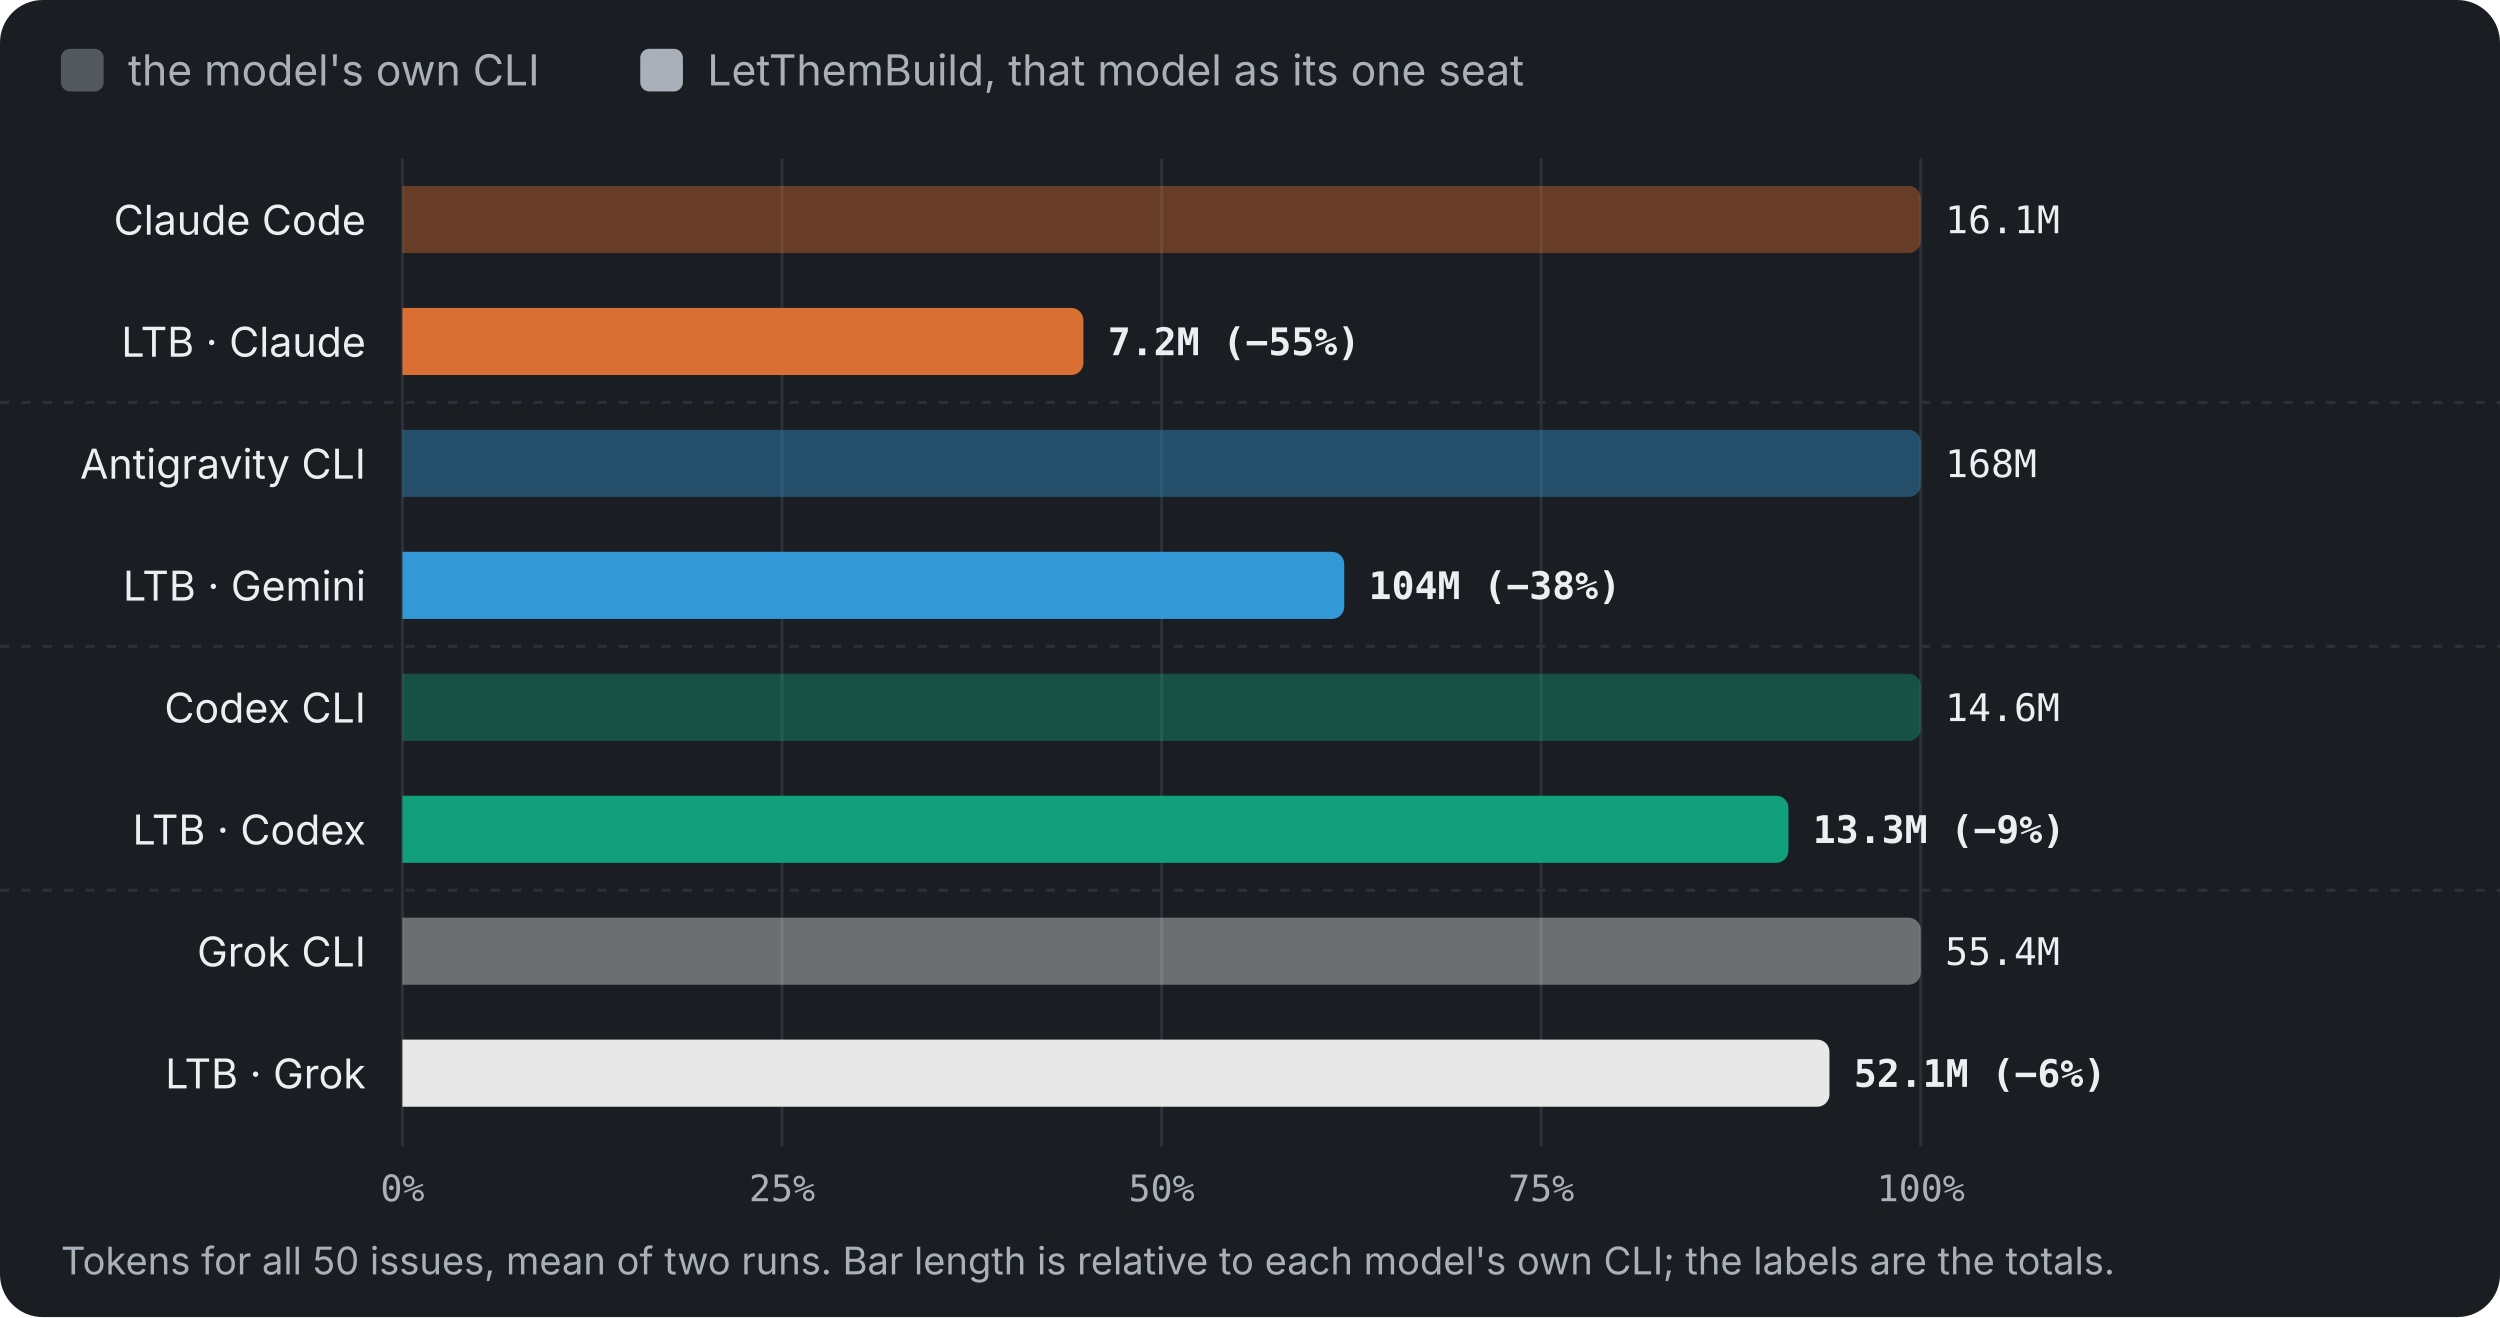
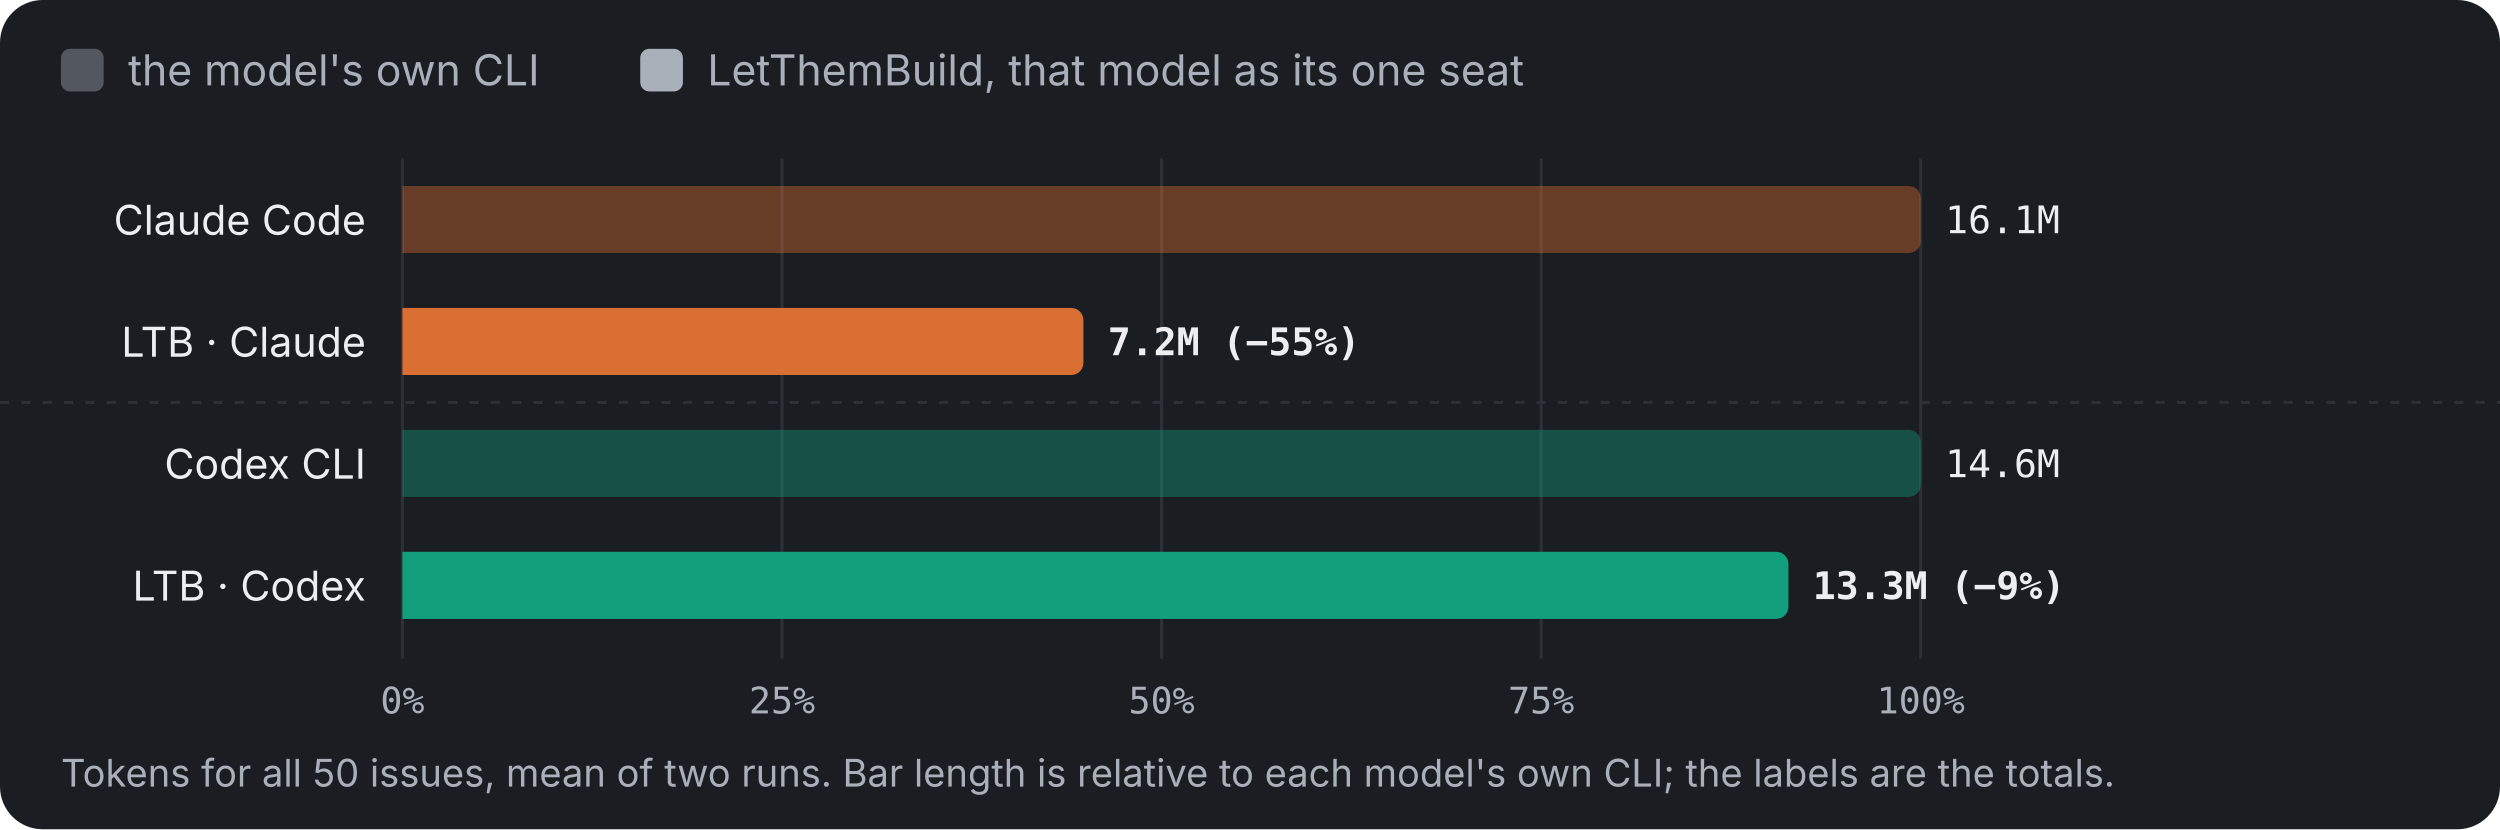
- <svg xmlns="http://www.w3.org/2000/svg" viewBox="0 0 820 432" width="820" role="img">
-   <rect width="820" height="432" rx="14" fill="#1a1d22" />
+ <svg xmlns="http://www.w3.org/2000/svg" viewBox="0 0 820 272" width="820" role="img">
+   <rect width="820" height="272" rx="14" fill="#1a1d22" />
  <rect x="20" y="16" width="14" height="14" rx="3" fill="#a9b0ba" fill-opacity="0.4" />
  <text x="42" y="28" font-family="-apple-system, 'Segoe UI', 'Instrument Sans', system-ui, sans-serif" font-size="14" fill="#a9b0ba">the model's own CLI</text>
  <rect x="210" y="16" width="14" height="14" rx="3" fill="#a9b0ba" />
  <text x="232" y="28" font-family="-apple-system, 'Segoe UI', 'Instrument Sans', system-ui, sans-serif" font-size="14" fill="#a9b0ba">LetThemBuild, that model as its one seat</text>
-   <line x1="132" x2="132" y1="52" y2="376" stroke="#2c3138" />
-   <text x="132" y="394" text-anchor="middle" font-family="ui-monospace, 'SF Mono', 'JetBrains Mono', Menlo, monospace" font-size="12" fill="#a9b0ba">0%</text>
-   <line x1="256.5" x2="256.5" y1="52" y2="376" stroke="#2c3138" />
-   <text x="256.5" y="394" text-anchor="middle" font-family="ui-monospace, 'SF Mono', 'JetBrains Mono', Menlo, monospace" font-size="12" fill="#a9b0ba">25%</text>
-   <line x1="381" x2="381" y1="52" y2="376" stroke="#2c3138" />
-   <text x="381" y="394" text-anchor="middle" font-family="ui-monospace, 'SF Mono', 'JetBrains Mono', Menlo, monospace" font-size="12" fill="#a9b0ba">50%</text>
-   <line x1="505.5" x2="505.5" y1="52" y2="376" stroke="#2c3138" />
-   <text x="505.5" y="394" text-anchor="middle" font-family="ui-monospace, 'SF Mono', 'JetBrains Mono', Menlo, monospace" font-size="12" fill="#a9b0ba">75%</text>
-   <line x1="630" x2="630" y1="52" y2="376" stroke="#2c3138" />
-   <text x="630" y="394" text-anchor="middle" font-family="ui-monospace, 'SF Mono', 'JetBrains Mono', Menlo, monospace" font-size="12" fill="#a9b0ba">100%</text>
+   <line x1="132" x2="132" y1="52" y2="216" stroke="#2c3138" />
+   <text x="132" y="234" text-anchor="middle" font-family="ui-monospace, 'SF Mono', 'JetBrains Mono', Menlo, monospace" font-size="12" fill="#a9b0ba">0%</text>
+   <line x1="256.5" x2="256.5" y1="52" y2="216" stroke="#2c3138" />
+   <text x="256.5" y="234" text-anchor="middle" font-family="ui-monospace, 'SF Mono', 'JetBrains Mono', Menlo, monospace" font-size="12" fill="#a9b0ba">25%</text>
+   <line x1="381" x2="381" y1="52" y2="216" stroke="#2c3138" />
+   <text x="381" y="234" text-anchor="middle" font-family="ui-monospace, 'SF Mono', 'JetBrains Mono', Menlo, monospace" font-size="12" fill="#a9b0ba">50%</text>
+   <line x1="505.5" x2="505.5" y1="52" y2="216" stroke="#2c3138" />
+   <text x="505.5" y="234" text-anchor="middle" font-family="ui-monospace, 'SF Mono', 'JetBrains Mono', Menlo, monospace" font-size="12" fill="#a9b0ba">75%</text>
+   <line x1="630" x2="630" y1="52" y2="216" stroke="#2c3138" />
+   <text x="630" y="234" text-anchor="middle" font-family="ui-monospace, 'SF Mono', 'JetBrains Mono', Menlo, monospace" font-size="12" fill="#a9b0ba">100%</text>
  <line x1="0" x2="820" y1="132" y2="132" stroke="#2c3138" stroke-dasharray="3 4" />
-   <line x1="0" x2="820" y1="212" y2="212" stroke="#2c3138" stroke-dasharray="3 4" />
-   <line x1="0" x2="820" y1="292" y2="292" stroke="#2c3138" stroke-dasharray="3 4" />
  <text x="120" y="77" text-anchor="end" font-family="-apple-system, 'Segoe UI', 'Instrument Sans', system-ui, sans-serif" font-size="13.5" fill="#eceef1">Claude Code</text>
  <path d="M132,61H626a4,4 0 0 1 4,4V79a4,4 0 0 1 -4,4H132Z" fill="#d96f32" fill-opacity="0.4" />
  <text x="638" y="76.5" font-family="ui-monospace, 'SF Mono', 'JetBrains Mono', Menlo, monospace" font-size="12.5" fill="#eceef1">16.1M</text>
  <text x="120" y="117" text-anchor="end" font-family="-apple-system, 'Segoe UI', 'Instrument Sans', system-ui, sans-serif" font-size="13.5" fill="#eceef1">LTB · Claude</text>
  <path d="M132,101H351.359a4,4 0 0 1 4,4V119a4,4 0 0 1 -4,4H132Z" fill="#d96f32" />
  <text x="363.359" y="116.5" font-family="ui-monospace, 'SF Mono', 'JetBrains Mono', Menlo, monospace" font-size="12.5" fill="#eceef1" font-weight="600">7.2M  (−55%)</text>
-   <text x="120" y="157" text-anchor="end" font-family="-apple-system, 'Segoe UI', 'Instrument Sans', system-ui, sans-serif" font-size="13.5" fill="#eceef1">Antigravity CLI</text>
-   <path d="M132,141H626a4,4 0 0 1 4,4V159a4,4 0 0 1 -4,4H132Z" fill="#3399d6" fill-opacity="0.4" />
-   <text x="638" y="156.5" font-family="ui-monospace, 'SF Mono', 'JetBrains Mono', Menlo, monospace" font-size="12.5" fill="#eceef1">168M</text>
-   <text x="120" y="197" text-anchor="end" font-family="-apple-system, 'Segoe UI', 'Instrument Sans', system-ui, sans-serif" font-size="13.5" fill="#eceef1">LTB · Gemini</text>
-   <path d="M132,181H436.916a4,4 0 0 1 4,4V199a4,4 0 0 1 -4,4H132Z" fill="#3399d6" />
-   <text x="448.916" y="196.5" font-family="ui-monospace, 'SF Mono', 'JetBrains Mono', Menlo, monospace" font-size="12.5" fill="#eceef1" font-weight="600">104M  (−38%)</text>
-   <text x="120" y="237" text-anchor="end" font-family="-apple-system, 'Segoe UI', 'Instrument Sans', system-ui, sans-serif" font-size="13.5" fill="#eceef1">Codex CLI</text>
-   <path d="M132,221H626a4,4 0 0 1 4,4V239a4,4 0 0 1 -4,4H132Z" fill="#12a07c" fill-opacity="0.4" />
-   <text x="638" y="236.5" font-family="ui-monospace, 'SF Mono', 'JetBrains Mono', Menlo, monospace" font-size="12.5" fill="#eceef1">14.6M</text>
-   <text x="120" y="277" text-anchor="end" font-family="-apple-system, 'Segoe UI', 'Instrument Sans', system-ui, sans-serif" font-size="13.5" fill="#eceef1">LTB · Codex</text>
-   <path d="M132,261H582.602a4,4 0 0 1 4,4V279a4,4 0 0 1 -4,4H132Z" fill="#12a07c" />
-   <text x="594.602" y="276.5" font-family="ui-monospace, 'SF Mono', 'JetBrains Mono', Menlo, monospace" font-size="12.5" fill="#eceef1" font-weight="600">13.3M  (−9%)</text>
-   <text x="120" y="317" text-anchor="end" font-family="-apple-system, 'Segoe UI', 'Instrument Sans', system-ui, sans-serif" font-size="13.5" fill="#eceef1">Grok CLI</text>
-   <path d="M132,301H626a4,4 0 0 1 4,4V319a4,4 0 0 1 -4,4H132Z" fill="#e8e8e8" fill-opacity="0.4" />
-   <text x="638" y="316.5" font-family="ui-monospace, 'SF Mono', 'JetBrains Mono', Menlo, monospace" font-size="12.5" fill="#eceef1">55.4M</text>
-   <text x="120" y="357" text-anchor="end" font-family="-apple-system, 'Segoe UI', 'Instrument Sans', system-ui, sans-serif" font-size="13.5" fill="#eceef1">LTB · Grok</text>
-   <path d="M132,341H596.066a4,4 0 0 1 4,4V359a4,4 0 0 1 -4,4H132Z" fill="#e8e8e8" />
-   <text x="608.066" y="356.5" font-family="ui-monospace, 'SF Mono', 'JetBrains Mono', Menlo, monospace" font-size="12.5" fill="#eceef1" font-weight="600">52.1M  (−6%)</text>
-   <text x="20" y="418" font-family="-apple-system, 'Segoe UI', 'Instrument Sans', system-ui, sans-serif" font-size="12.5" fill="#a9b0ba">Tokens for all 50 issues, mean of two runs. Bar length is relative to each model's own CLI; the labels are the totals.</text>
+   <text x="120" y="157" text-anchor="end" font-family="-apple-system, 'Segoe UI', 'Instrument Sans', system-ui, sans-serif" font-size="13.5" fill="#eceef1">Codex CLI</text>
+   <path d="M132,141H626a4,4 0 0 1 4,4V159a4,4 0 0 1 -4,4H132Z" fill="#12a07c" fill-opacity="0.4" />
+   <text x="638" y="156.5" font-family="ui-monospace, 'SF Mono', 'JetBrains Mono', Menlo, monospace" font-size="12.5" fill="#eceef1">14.6M</text>
+   <text x="120" y="197" text-anchor="end" font-family="-apple-system, 'Segoe UI', 'Instrument Sans', system-ui, sans-serif" font-size="13.5" fill="#eceef1">LTB · Codex</text>
+   <path d="M132,181H582.602a4,4 0 0 1 4,4V199a4,4 0 0 1 -4,4H132Z" fill="#12a07c" />
+   <text x="594.602" y="196.5" font-family="ui-monospace, 'SF Mono', 'JetBrains Mono', Menlo, monospace" font-size="12.5" fill="#eceef1" font-weight="600">13.3M  (−9%)</text>
+   <text x="20" y="258" font-family="-apple-system, 'Segoe UI', 'Instrument Sans', system-ui, sans-serif" font-size="12.5" fill="#a9b0ba">Tokens for all 50 issues, mean of two runs. Bar length is relative to each model's own CLI; the labels are the totals.</text>
</svg>
